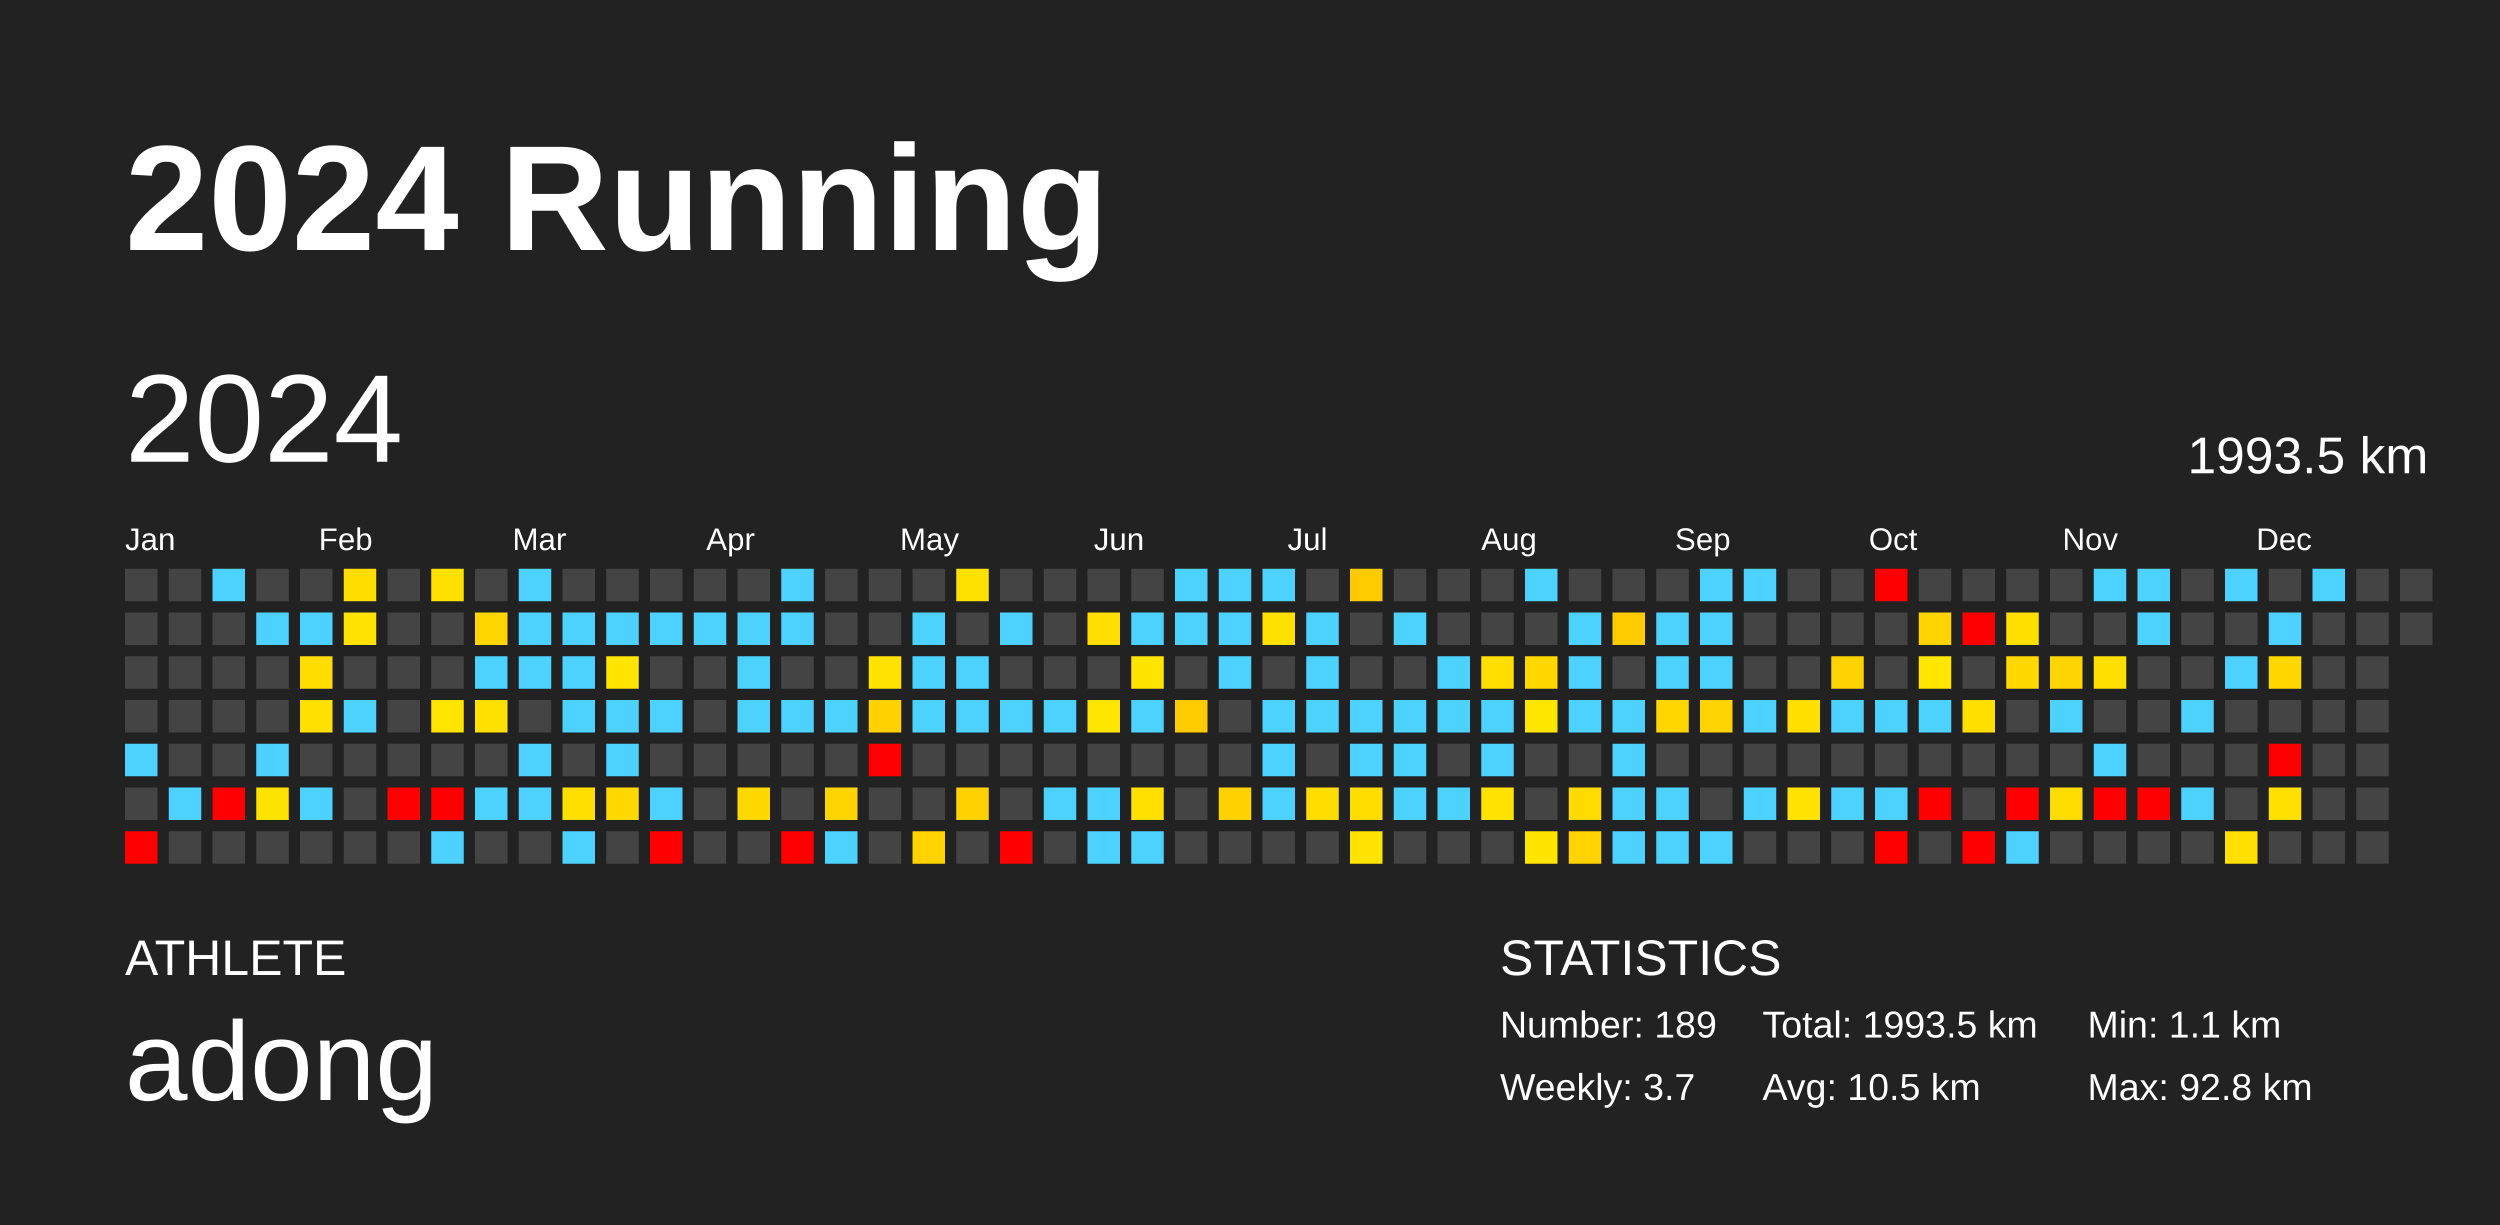
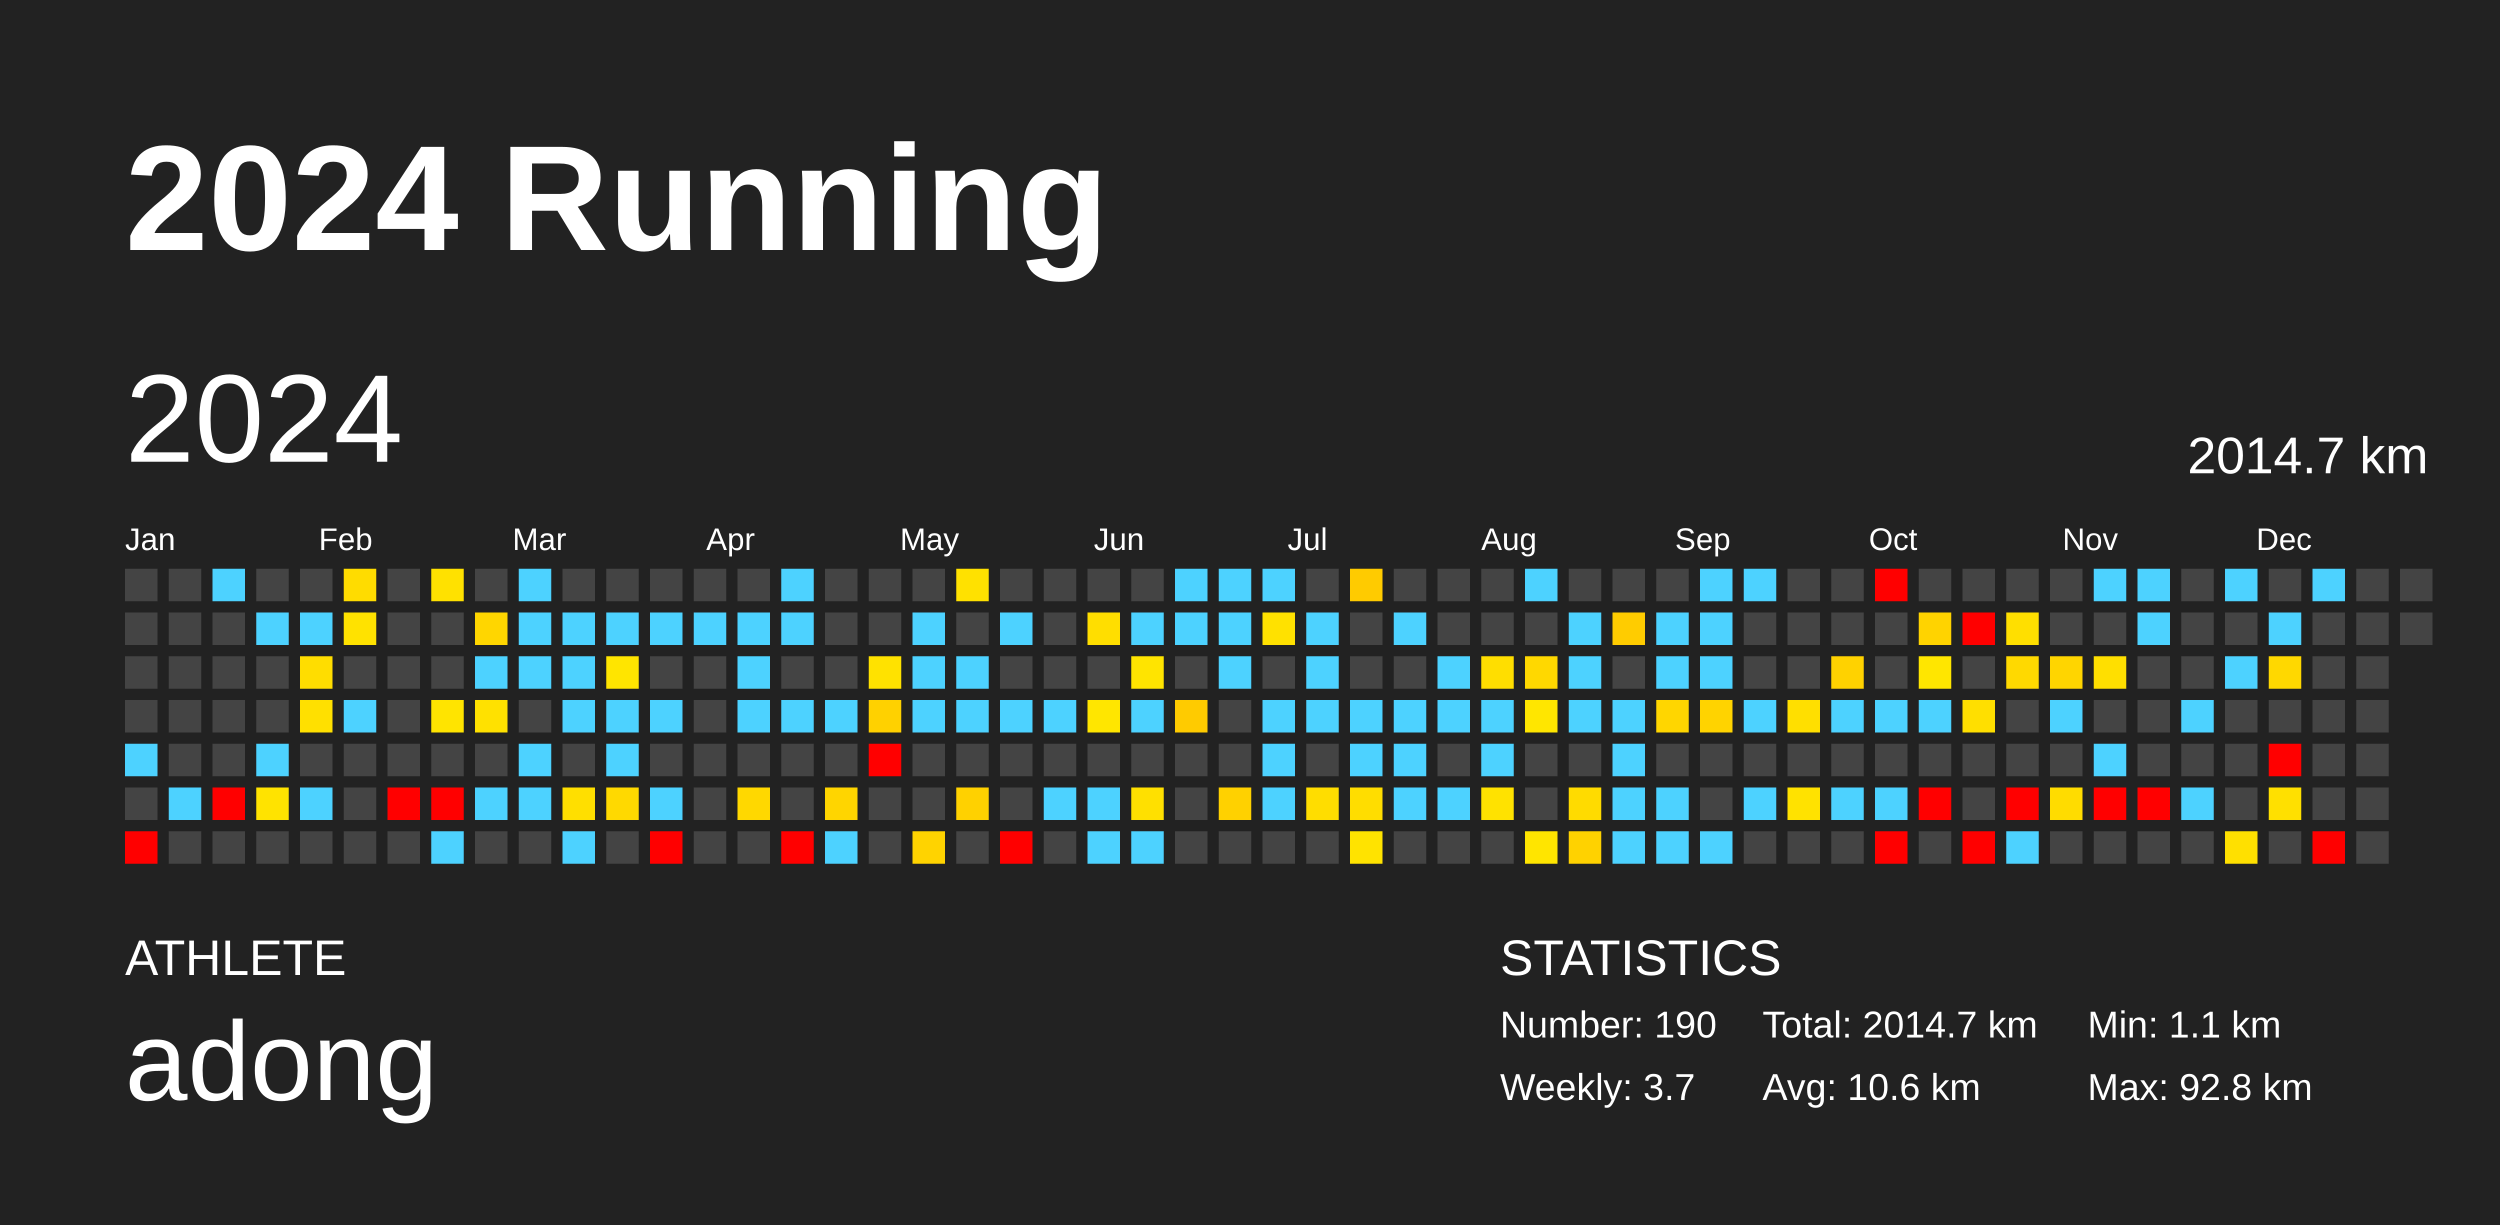
<svg xmlns="http://www.w3.org/2000/svg" baseProfile="full" height="98mm" version="1.1" viewBox="0,0,200,98" width="200mm">
  <defs />
  <rect fill="#222222" height="98" width="200" x="0" y="0" />
  <text fill="#FFFFFF" style="font-size:12px; font-family:Arial; font-weight:bold;" x="10" y="20">2024 Running</text>
  <text fill="#FFFFFF" style="font-size:4px; font-family:Arial" x="10" y="78">ATHLETE</text>
  <text fill="#FFFFFF" style="font-size:9px; font-family:Arial" x="10" y="88">adong</text>
  <text fill="#FFFFFF" style="font-size:4px; font-family:Arial" x="120" y="78">STATISTICS</text>
-   <text fill="#FFFFFF" style="font-size:3px; font-family:Arial" x="120" y="83">Number: 189</text>
+   <text fill="#FFFFFF" style="font-size:3px; font-family:Arial" x="120" y="83">Number: 190</text>
  <text fill="#FFFFFF" style="font-size:3px; font-family:Arial" x="120" y="88">Weekly: 3.7</text>
-   <text fill="#FFFFFF" style="font-size:3px; font-family:Arial" x="141" y="83">Total: 1993.5 km</text>
-   <text fill="#FFFFFF" style="font-size:3px; font-family:Arial" x="141" y="88">Avg: 10.5 km</text>
+   <text fill="#FFFFFF" style="font-size:3px; font-family:Arial" x="141" y="83">Total: 2014.7 km</text>
+   <text fill="#FFFFFF" style="font-size:3px; font-family:Arial" x="141" y="88">Avg: 10.6 km</text>
  <text fill="#FFFFFF" style="font-size:3px; font-family:Arial" x="167" y="83">Min: 1.1 km</text>
  <text fill="#FFFFFF" style="font-size:3px; font-family:Arial" x="167" y="88">Max: 92.8 km</text>
  <text dominant-baseline="hanging" fill="#FFFFFF" style="font-size:10.0px; font-family:Arial;" x="10" y="30">2024</text>
-   <text dominant-baseline="hanging" fill="#FFFFFF" style="font-size:4.125px; font-family:Arial;" x="175" y="35">1993.5 km</text>
+   <text dominant-baseline="hanging" fill="#FFFFFF" style="font-size:4.125px; font-family:Arial;" x="175" y="35">2014.7 km</text>
  <text fill="#FFFFFF" style="font-size:2.5px; font-family:Arial" x="10.0" y="44">Jan</text>
  <text fill="#FFFFFF" style="font-size:2.5px; font-family:Arial" x="25.5" y="44">Feb</text>
  <text fill="#FFFFFF" style="font-size:2.5px; font-family:Arial" x="41.0" y="44">Mar</text>
  <text fill="#FFFFFF" style="font-size:2.5px; font-family:Arial" x="56.5" y="44">Apr</text>
  <text fill="#FFFFFF" style="font-size:2.5px; font-family:Arial" x="72.0" y="44">May</text>
  <text fill="#FFFFFF" style="font-size:2.5px; font-family:Arial" x="87.5" y="44">Jun</text>
  <text fill="#FFFFFF" style="font-size:2.5px; font-family:Arial" x="103.0" y="44">Jul</text>
  <text fill="#FFFFFF" style="font-size:2.5px; font-family:Arial" x="118.5" y="44">Aug</text>
  <text fill="#FFFFFF" style="font-size:2.5px; font-family:Arial" x="134.0" y="44">Sep</text>
  <text fill="#FFFFFF" style="font-size:2.5px; font-family:Arial" x="149.5" y="44">Oct</text>
  <text fill="#FFFFFF" style="font-size:2.5px; font-family:Arial" x="165.0" y="44">Nov</text>
  <text fill="#FFFFFF" style="font-size:2.5px; font-family:Arial" x="180.5" y="44">Dec</text>
  <rect fill="#444444" height="2.6" width="2.6" x="10.0" y="45.5" />
  <rect fill="#444444" height="2.6" width="2.6" x="10.0" y="49.0" />
  <rect fill="#444444" height="2.6" width="2.6" x="10.0" y="52.5" />
  <rect fill="#444444" height="2.6" width="2.6" x="10.0" y="56.0" />
  <rect fill="#4dd2ff" height="2.6" width="2.6" x="10.0" y="59.5" />
  <rect fill="#444444" height="2.6" width="2.6" x="10.0" y="63.0" />
  <rect fill="red" height="2.6" width="2.6" x="10.0" y="66.5" />
  <rect fill="#444444" height="2.6" width="2.6" x="13.5" y="45.5" />
  <rect fill="#444444" height="2.6" width="2.6" x="13.5" y="49.0" />
  <rect fill="#444444" height="2.6" width="2.6" x="13.5" y="52.5" />
  <rect fill="#444444" height="2.6" width="2.6" x="13.5" y="56.0" />
  <rect fill="#444444" height="2.6" width="2.6" x="13.5" y="59.5" />
  <rect fill="#4dd2ff" height="2.6" width="2.6" x="13.5" y="63.0" />
  <rect fill="#444444" height="2.6" width="2.6" x="13.5" y="66.5" />
  <rect fill="#4dd2ff" height="2.6" width="2.6" x="17.0" y="45.5" />
  <rect fill="#444444" height="2.6" width="2.6" x="17.0" y="49.0" />
  <rect fill="#444444" height="2.6" width="2.6" x="17.0" y="52.5" />
  <rect fill="#444444" height="2.6" width="2.6" x="17.0" y="56.0" />
  <rect fill="#444444" height="2.6" width="2.6" x="17.0" y="59.5" />
  <rect fill="red" height="2.6" width="2.6" x="17.0" y="63.0" />
  <rect fill="#444444" height="2.6" width="2.6" x="17.0" y="66.5" />
  <rect fill="#444444" height="2.6" width="2.6" x="20.5" y="45.5" />
  <rect fill="#4dd2ff" height="2.6" width="2.6" x="20.5" y="49.0" />
  <rect fill="#444444" height="2.6" width="2.6" x="20.5" y="52.5" />
  <rect fill="#444444" height="2.6" width="2.6" x="20.5" y="56.0" />
  <rect fill="#4dd2ff" height="2.6" width="2.6" x="20.5" y="59.5" />
  <rect fill="#ffe300" height="2.6" width="2.6" x="20.5" y="63.0" />
  <rect fill="#444444" height="2.6" width="2.6" x="20.5" y="66.5" />
  <rect fill="#444444" height="2.6" width="2.6" x="24.0" y="45.5" />
  <rect fill="#4dd2ff" height="2.6" width="2.6" x="24.0" y="49.0" />
  <rect fill="#ffdd00" height="2.6" width="2.6" x="24.0" y="52.5" />
  <rect fill="#ffe000" height="2.6" width="2.6" x="24.0" y="56.0" />
  <rect fill="#444444" height="2.6" width="2.6" x="24.0" y="59.5" />
  <rect fill="#4dd2ff" height="2.6" width="2.6" x="24.0" y="63.0" />
  <rect fill="#444444" height="2.6" width="2.6" x="24.0" y="66.5" />
  <rect fill="#ffdc00" height="2.6" width="2.6" x="27.5" y="45.5" />
  <rect fill="#ffe200" height="2.6" width="2.6" x="27.5" y="49.0" />
  <rect fill="#444444" height="2.6" width="2.6" x="27.5" y="52.5" />
  <rect fill="#4dd2ff" height="2.6" width="2.6" x="27.5" y="56.0" />
  <rect fill="#444444" height="2.6" width="2.6" x="27.5" y="59.5" />
  <rect fill="#444444" height="2.6" width="2.6" x="27.5" y="63.0" />
  <rect fill="#444444" height="2.6" width="2.6" x="27.5" y="66.5" />
  <rect fill="#444444" height="2.6" width="2.6" x="31.0" y="45.5" />
  <rect fill="#444444" height="2.6" width="2.6" x="31.0" y="49.0" />
  <rect fill="#444444" height="2.6" width="2.6" x="31.0" y="52.5" />
  <rect fill="#444444" height="2.6" width="2.6" x="31.0" y="56.0" />
  <rect fill="#444444" height="2.6" width="2.6" x="31.0" y="59.5" />
  <rect fill="red" height="2.6" width="2.6" x="31.0" y="63.0" />
  <rect fill="#444444" height="2.6" width="2.6" x="31.0" y="66.5" />
  <rect fill="#ffe100" height="2.6" width="2.6" x="34.5" y="45.5" />
  <rect fill="#444444" height="2.6" width="2.6" x="34.5" y="49.0" />
  <rect fill="#444444" height="2.6" width="2.6" x="34.5" y="52.5" />
  <rect fill="#ffe400" height="2.6" width="2.6" x="34.5" y="56.0" />
  <rect fill="#444444" height="2.6" width="2.6" x="34.5" y="59.5" />
  <rect fill="red" height="2.6" width="2.6" x="34.5" y="63.0" />
  <rect fill="#4dd2ff" height="2.6" width="2.6" x="34.5" y="66.5" />
  <rect fill="#444444" height="2.6" width="2.6" x="38.0" y="45.5" />
  <rect fill="#ffd600" height="2.6" width="2.6" x="38.0" y="49.0" />
  <rect fill="#4dd2ff" height="2.6" width="2.6" x="38.0" y="52.5" />
  <rect fill="#ffe100" height="2.6" width="2.6" x="38.0" y="56.0" />
  <rect fill="#444444" height="2.6" width="2.6" x="38.0" y="59.5" />
  <rect fill="#4dd2ff" height="2.6" width="2.6" x="38.0" y="63.0" />
  <rect fill="#444444" height="2.6" width="2.6" x="38.0" y="66.5" />
  <rect fill="#4dd2ff" height="2.6" width="2.6" x="41.5" y="45.5" />
  <rect fill="#4dd2ff" height="2.6" width="2.6" x="41.5" y="49.0" />
  <rect fill="#4dd2ff" height="2.6" width="2.6" x="41.5" y="52.5" />
  <rect fill="#444444" height="2.6" width="2.6" x="41.5" y="56.0" />
  <rect fill="#4dd2ff" height="2.6" width="2.6" x="41.5" y="59.5" />
  <rect fill="#4dd2ff" height="2.6" width="2.6" x="41.5" y="63.0" />
  <rect fill="#444444" height="2.6" width="2.6" x="41.5" y="66.5" />
  <rect fill="#444444" height="2.6" width="2.6" x="45.0" y="45.5" />
  <rect fill="#4dd2ff" height="2.6" width="2.6" x="45.0" y="49.0" />
  <rect fill="#4dd2ff" height="2.6" width="2.6" x="45.0" y="52.5" />
  <rect fill="#4dd2ff" height="2.6" width="2.6" x="45.0" y="56.0" />
  <rect fill="#444444" height="2.6" width="2.6" x="45.0" y="59.5" />
  <rect fill="#ffdf00" height="2.6" width="2.6" x="45.0" y="63.0" />
  <rect fill="#4dd2ff" height="2.6" width="2.6" x="45.0" y="66.5" />
  <rect fill="#444444" height="2.6" width="2.6" x="48.5" y="45.5" />
  <rect fill="#4dd2ff" height="2.6" width="2.6" x="48.5" y="49.0" />
  <rect fill="#ffe500" height="2.6" width="2.6" x="48.5" y="52.5" />
  <rect fill="#4dd2ff" height="2.6" width="2.6" x="48.5" y="56.0" />
  <rect fill="#4dd2ff" height="2.6" width="2.6" x="48.5" y="59.5" />
  <rect fill="#ffd900" height="2.6" width="2.6" x="48.5" y="63.0" />
  <rect fill="#444444" height="2.6" width="2.6" x="48.5" y="66.5" />
  <rect fill="#444444" height="2.6" width="2.6" x="52.0" y="45.5" />
  <rect fill="#4dd2ff" height="2.6" width="2.6" x="52.0" y="49.0" />
  <rect fill="#444444" height="2.6" width="2.6" x="52.0" y="52.5" />
  <rect fill="#4dd2ff" height="2.6" width="2.6" x="52.0" y="56.0" />
  <rect fill="#444444" height="2.6" width="2.6" x="52.0" y="59.5" />
  <rect fill="#4dd2ff" height="2.6" width="2.6" x="52.0" y="63.0" />
  <rect fill="red" height="2.6" width="2.6" x="52.0" y="66.5" />
  <rect fill="#444444" height="2.6" width="2.6" x="55.5" y="45.5" />
  <rect fill="#4dd2ff" height="2.6" width="2.6" x="55.5" y="49.0" />
  <rect fill="#444444" height="2.6" width="2.6" x="55.5" y="52.5" />
  <rect fill="#444444" height="2.6" width="2.6" x="55.5" y="56.0" />
  <rect fill="#444444" height="2.6" width="2.6" x="55.5" y="59.5" />
  <rect fill="#444444" height="2.6" width="2.6" x="55.5" y="63.0" />
  <rect fill="#444444" height="2.6" width="2.6" x="55.5" y="66.5" />
  <rect fill="#444444" height="2.6" width="2.6" x="59.0" y="45.5" />
  <rect fill="#4dd2ff" height="2.6" width="2.6" x="59.0" y="49.0" />
  <rect fill="#4dd2ff" height="2.6" width="2.6" x="59.0" y="52.5" />
  <rect fill="#4dd2ff" height="2.6" width="2.6" x="59.0" y="56.0" />
  <rect fill="#444444" height="2.6" width="2.6" x="59.0" y="59.5" />
  <rect fill="#ffd800" height="2.6" width="2.6" x="59.0" y="63.0" />
  <rect fill="#444444" height="2.6" width="2.6" x="59.0" y="66.5" />
  <rect fill="#4dd2ff" height="2.6" width="2.6" x="62.5" y="45.5" />
  <rect fill="#4dd2ff" height="2.6" width="2.6" x="62.5" y="49.0" />
  <rect fill="#444444" height="2.6" width="2.6" x="62.5" y="52.5" />
  <rect fill="#4dd2ff" height="2.6" width="2.6" x="62.5" y="56.0" />
  <rect fill="#444444" height="2.6" width="2.6" x="62.5" y="59.5" />
  <rect fill="#444444" height="2.6" width="2.6" x="62.5" y="63.0" />
  <rect fill="red" height="2.6" width="2.6" x="62.5" y="66.5" />
  <rect fill="#444444" height="2.6" width="2.6" x="66.0" y="45.5" />
  <rect fill="#444444" height="2.6" width="2.6" x="66.0" y="49.0" />
  <rect fill="#444444" height="2.6" width="2.6" x="66.0" y="52.5" />
  <rect fill="#4dd2ff" height="2.6" width="2.6" x="66.0" y="56.0" />
  <rect fill="#444444" height="2.6" width="2.6" x="66.0" y="59.5" />
  <rect fill="#ffd500" height="2.6" width="2.6" x="66.0" y="63.0" />
  <rect fill="#4dd2ff" height="2.6" width="2.6" x="66.0" y="66.5" />
  <rect fill="#444444" height="2.6" width="2.6" x="69.5" y="45.5" />
  <rect fill="#444444" height="2.6" width="2.6" x="69.5" y="49.0" />
  <rect fill="#ffe200" height="2.6" width="2.6" x="69.5" y="52.5" />
  <rect fill="#ffd100" height="2.6" width="2.6" x="69.5" y="56.0" />
  <rect fill="red" height="2.6" width="2.6" x="69.5" y="59.5" />
  <rect fill="#444444" height="2.6" width="2.6" x="69.5" y="63.0" />
  <rect fill="#444444" height="2.6" width="2.6" x="69.5" y="66.5" />
  <rect fill="#444444" height="2.6" width="2.6" x="73.0" y="45.5" />
  <rect fill="#4dd2ff" height="2.6" width="2.6" x="73.0" y="49.0" />
  <rect fill="#4dd2ff" height="2.6" width="2.6" x="73.0" y="52.5" />
  <rect fill="#4dd2ff" height="2.6" width="2.6" x="73.0" y="56.0" />
  <rect fill="#444444" height="2.6" width="2.6" x="73.0" y="59.5" />
  <rect fill="#444444" height="2.6" width="2.6" x="73.0" y="63.0" />
  <rect fill="#ffd300" height="2.6" width="2.6" x="73.0" y="66.5" />
  <rect fill="#ffe100" height="2.6" width="2.6" x="76.5" y="45.5" />
  <rect fill="#444444" height="2.6" width="2.6" x="76.5" y="49.0" />
  <rect fill="#4dd2ff" height="2.6" width="2.6" x="76.5" y="52.5" />
  <rect fill="#4dd2ff" height="2.6" width="2.6" x="76.5" y="56.0" />
  <rect fill="#444444" height="2.6" width="2.6" x="76.5" y="59.5" />
  <rect fill="#ffd100" height="2.6" width="2.6" x="76.5" y="63.0" />
  <rect fill="#444444" height="2.6" width="2.6" x="76.5" y="66.5" />
  <rect fill="#444444" height="2.6" width="2.6" x="80.0" y="45.5" />
  <rect fill="#4dd2ff" height="2.6" width="2.6" x="80.0" y="49.0" />
  <rect fill="#444444" height="2.6" width="2.6" x="80.0" y="52.5" />
  <rect fill="#4dd2ff" height="2.6" width="2.6" x="80.0" y="56.0" />
  <rect fill="#444444" height="2.6" width="2.6" x="80.0" y="59.5" />
  <rect fill="#444444" height="2.6" width="2.6" x="80.0" y="63.0" />
  <rect fill="red" height="2.6" width="2.6" x="80.0" y="66.5" />
  <rect fill="#444444" height="2.6" width="2.6" x="83.5" y="45.5" />
  <rect fill="#444444" height="2.6" width="2.6" x="83.5" y="49.0" />
  <rect fill="#444444" height="2.6" width="2.6" x="83.5" y="52.5" />
  <rect fill="#4dd2ff" height="2.6" width="2.6" x="83.5" y="56.0" />
  <rect fill="#444444" height="2.6" width="2.6" x="83.5" y="59.5" />
  <rect fill="#4dd2ff" height="2.6" width="2.6" x="83.5" y="63.0" />
  <rect fill="#444444" height="2.6" width="2.6" x="83.5" y="66.5" />
  <rect fill="#444444" height="2.6" width="2.6" x="87.0" y="45.5" />
  <rect fill="#ffde00" height="2.6" width="2.6" x="87.0" y="49.0" />
  <rect fill="#444444" height="2.6" width="2.6" x="87.0" y="52.5" />
  <rect fill="#ffe600" height="2.6" width="2.6" x="87.0" y="56.0" />
  <rect fill="#444444" height="2.6" width="2.6" x="87.0" y="59.5" />
  <rect fill="#4dd2ff" height="2.6" width="2.6" x="87.0" y="63.0" />
  <rect fill="#4dd2ff" height="2.6" width="2.6" x="87.0" y="66.5" />
  <rect fill="#444444" height="2.6" width="2.6" x="90.5" y="45.5" />
  <rect fill="#4dd2ff" height="2.6" width="2.6" x="90.5" y="49.0" />
  <rect fill="#ffe400" height="2.6" width="2.6" x="90.5" y="52.5" />
  <rect fill="#4dd2ff" height="2.6" width="2.6" x="90.5" y="56.0" />
  <rect fill="#444444" height="2.6" width="2.6" x="90.5" y="59.5" />
  <rect fill="#ffe000" height="2.6" width="2.6" x="90.5" y="63.0" />
  <rect fill="#4dd2ff" height="2.6" width="2.6" x="90.5" y="66.5" />
  <rect fill="#4dd2ff" height="2.6" width="2.6" x="94.0" y="45.5" />
  <rect fill="#4dd2ff" height="2.6" width="2.6" x="94.0" y="49.0" />
  <rect fill="#444444" height="2.6" width="2.6" x="94.0" y="52.5" />
  <rect fill="#ffcb00" height="2.6" width="2.6" x="94.0" y="56.0" />
  <rect fill="#444444" height="2.6" width="2.6" x="94.0" y="59.5" />
  <rect fill="#444444" height="2.6" width="2.6" x="94.0" y="63.0" />
  <rect fill="#444444" height="2.6" width="2.6" x="94.0" y="66.5" />
  <rect fill="#4dd2ff" height="2.6" width="2.6" x="97.5" y="45.5" />
  <rect fill="#4dd2ff" height="2.6" width="2.6" x="97.5" y="49.0" />
  <rect fill="#4dd2ff" height="2.6" width="2.6" x="97.5" y="52.5" />
  <rect fill="#444444" height="2.6" width="2.6" x="97.5" y="56.0" />
  <rect fill="#444444" height="2.6" width="2.6" x="97.5" y="59.5" />
  <rect fill="#ffd100" height="2.6" width="2.6" x="97.5" y="63.0" />
  <rect fill="#444444" height="2.6" width="2.6" x="97.5" y="66.5" />
  <rect fill="#4dd2ff" height="2.6" width="2.6" x="101.0" y="45.5" />
  <rect fill="#ffe100" height="2.6" width="2.6" x="101.0" y="49.0" />
  <rect fill="#444444" height="2.6" width="2.6" x="101.0" y="52.5" />
  <rect fill="#4dd2ff" height="2.6" width="2.6" x="101.0" y="56.0" />
  <rect fill="#4dd2ff" height="2.6" width="2.6" x="101.0" y="59.5" />
  <rect fill="#4dd2ff" height="2.6" width="2.6" x="101.0" y="63.0" />
  <rect fill="#444444" height="2.6" width="2.6" x="101.0" y="66.5" />
  <rect fill="#444444" height="2.6" width="2.6" x="104.5" y="45.5" />
  <rect fill="#4dd2ff" height="2.6" width="2.6" x="104.5" y="49.0" />
  <rect fill="#4dd2ff" height="2.6" width="2.6" x="104.5" y="52.5" />
  <rect fill="#4dd2ff" height="2.6" width="2.6" x="104.5" y="56.0" />
  <rect fill="#444444" height="2.6" width="2.6" x="104.5" y="59.5" />
  <rect fill="#ffdd00" height="2.6" width="2.6" x="104.5" y="63.0" />
  <rect fill="#444444" height="2.6" width="2.6" x="104.5" y="66.5" />
  <rect fill="#ffcb00" height="2.6" width="2.6" x="108.0" y="45.5" />
  <rect fill="#444444" height="2.6" width="2.6" x="108.0" y="49.0" />
  <rect fill="#444444" height="2.6" width="2.6" x="108.0" y="52.5" />
  <rect fill="#4dd2ff" height="2.6" width="2.6" x="108.0" y="56.0" />
  <rect fill="#4dd2ff" height="2.6" width="2.6" x="108.0" y="59.5" />
  <rect fill="#ffdd00" height="2.6" width="2.6" x="108.0" y="63.0" />
  <rect fill="#ffe300" height="2.6" width="2.6" x="108.0" y="66.5" />
  <rect fill="#444444" height="2.6" width="2.6" x="111.5" y="45.5" />
  <rect fill="#4dd2ff" height="2.6" width="2.6" x="111.5" y="49.0" />
  <rect fill="#444444" height="2.6" width="2.6" x="111.5" y="52.5" />
  <rect fill="#4dd2ff" height="2.6" width="2.6" x="111.5" y="56.0" />
  <rect fill="#4dd2ff" height="2.6" width="2.6" x="111.5" y="59.5" />
  <rect fill="#4dd2ff" height="2.6" width="2.6" x="111.5" y="63.0" />
  <rect fill="#444444" height="2.6" width="2.6" x="111.5" y="66.5" />
  <rect fill="#444444" height="2.6" width="2.6" x="115.0" y="45.5" />
  <rect fill="#444444" height="2.6" width="2.6" x="115.0" y="49.0" />
  <rect fill="#4dd2ff" height="2.6" width="2.6" x="115.0" y="52.5" />
  <rect fill="#4dd2ff" height="2.6" width="2.6" x="115.0" y="56.0" />
  <rect fill="#444444" height="2.6" width="2.6" x="115.0" y="59.5" />
  <rect fill="#4dd2ff" height="2.6" width="2.6" x="115.0" y="63.0" />
  <rect fill="#444444" height="2.6" width="2.6" x="115.0" y="66.5" />
  <rect fill="#444444" height="2.6" width="2.6" x="118.5" y="45.5" />
  <rect fill="#444444" height="2.6" width="2.6" x="118.5" y="49.0" />
  <rect fill="#ffde00" height="2.6" width="2.6" x="118.5" y="52.5" />
  <rect fill="#4dd2ff" height="2.6" width="2.6" x="118.5" y="56.0" />
  <rect fill="#4dd2ff" height="2.6" width="2.6" x="118.5" y="59.5" />
  <rect fill="#ffe200" height="2.6" width="2.6" x="118.5" y="63.0" />
  <rect fill="#444444" height="2.6" width="2.6" x="118.5" y="66.5" />
  <rect fill="#4dd2ff" height="2.6" width="2.6" x="122.0" y="45.5" />
  <rect fill="#444444" height="2.6" width="2.6" x="122.0" y="49.0" />
  <rect fill="#ffd800" height="2.6" width="2.6" x="122.0" y="52.5" />
  <rect fill="#ffe600" height="2.6" width="2.6" x="122.0" y="56.0" />
  <rect fill="#444444" height="2.6" width="2.6" x="122.0" y="59.5" />
  <rect fill="#444444" height="2.6" width="2.6" x="122.0" y="63.0" />
  <rect fill="#ffe500" height="2.6" width="2.6" x="122.0" y="66.5" />
  <rect fill="#444444" height="2.6" width="2.6" x="125.5" y="45.5" />
  <rect fill="#4dd2ff" height="2.6" width="2.6" x="125.5" y="49.0" />
  <rect fill="#4dd2ff" height="2.6" width="2.6" x="125.5" y="52.5" />
  <rect fill="#4dd2ff" height="2.6" width="2.6" x="125.5" y="56.0" />
  <rect fill="#444444" height="2.6" width="2.6" x="125.5" y="59.5" />
  <rect fill="#ffdb00" height="2.6" width="2.6" x="125.5" y="63.0" />
  <rect fill="#ffd200" height="2.6" width="2.6" x="125.5" y="66.5" />
  <rect fill="#444444" height="2.6" width="2.6" x="129.0" y="45.5" />
  <rect fill="#ffcc00" height="2.6" width="2.6" x="129.0" y="49.0" />
  <rect fill="#444444" height="2.6" width="2.6" x="129.0" y="52.5" />
  <rect fill="#4dd2ff" height="2.6" width="2.6" x="129.0" y="56.0" />
  <rect fill="#4dd2ff" height="2.6" width="2.6" x="129.0" y="59.5" />
  <rect fill="#4dd2ff" height="2.6" width="2.6" x="129.0" y="63.0" />
  <rect fill="#4dd2ff" height="2.6" width="2.6" x="129.0" y="66.5" />
  <rect fill="#444444" height="2.6" width="2.6" x="132.5" y="45.5" />
  <rect fill="#4dd2ff" height="2.6" width="2.6" x="132.5" y="49.0" />
  <rect fill="#4dd2ff" height="2.6" width="2.6" x="132.5" y="52.5" />
  <rect fill="#ffd600" height="2.6" width="2.6" x="132.5" y="56.0" />
  <rect fill="#444444" height="2.6" width="2.6" x="132.5" y="59.5" />
  <rect fill="#4dd2ff" height="2.6" width="2.6" x="132.5" y="63.0" />
  <rect fill="#4dd2ff" height="2.6" width="2.6" x="132.5" y="66.5" />
  <rect fill="#4dd2ff" height="2.6" width="2.6" x="136.0" y="45.5" />
  <rect fill="#4dd2ff" height="2.6" width="2.6" x="136.0" y="49.0" />
  <rect fill="#4dd2ff" height="2.6" width="2.6" x="136.0" y="52.5" />
  <rect fill="#ffd300" height="2.6" width="2.6" x="136.0" y="56.0" />
  <rect fill="#444444" height="2.6" width="2.6" x="136.0" y="59.5" />
  <rect fill="#444444" height="2.6" width="2.6" x="136.0" y="63.0" />
  <rect fill="#4dd2ff" height="2.6" width="2.6" x="136.0" y="66.5" />
  <rect fill="#4dd2ff" height="2.6" width="2.6" x="139.5" y="45.5" />
  <rect fill="#444444" height="2.6" width="2.6" x="139.5" y="49.0" />
  <rect fill="#444444" height="2.6" width="2.6" x="139.5" y="52.5" />
  <rect fill="#4dd2ff" height="2.6" width="2.6" x="139.5" y="56.0" />
  <rect fill="#444444" height="2.6" width="2.6" x="139.5" y="59.5" />
  <rect fill="#4dd2ff" height="2.6" width="2.6" x="139.5" y="63.0" />
  <rect fill="#444444" height="2.6" width="2.6" x="139.5" y="66.5" />
  <rect fill="#444444" height="2.6" width="2.6" x="143.0" y="45.5" />
  <rect fill="#444444" height="2.6" width="2.6" x="143.0" y="49.0" />
  <rect fill="#444444" height="2.6" width="2.6" x="143.0" y="52.5" />
  <rect fill="#ffdf00" height="2.6" width="2.6" x="143.0" y="56.0" />
  <rect fill="#444444" height="2.6" width="2.6" x="143.0" y="59.5" />
  <rect fill="#ffe200" height="2.6" width="2.6" x="143.0" y="63.0" />
  <rect fill="#444444" height="2.6" width="2.6" x="143.0" y="66.5" />
  <rect fill="#444444" height="2.6" width="2.6" x="146.5" y="45.5" />
  <rect fill="#444444" height="2.6" width="2.6" x="146.5" y="49.0" />
  <rect fill="#ffd200" height="2.6" width="2.6" x="146.5" y="52.5" />
  <rect fill="#4dd2ff" height="2.6" width="2.6" x="146.5" y="56.0" />
  <rect fill="#444444" height="2.6" width="2.6" x="146.5" y="59.5" />
  <rect fill="#4dd2ff" height="2.6" width="2.6" x="146.5" y="63.0" />
  <rect fill="#444444" height="2.6" width="2.6" x="146.5" y="66.5" />
  <rect fill="red" height="2.6" width="2.6" x="150.0" y="45.5" />
  <rect fill="#444444" height="2.6" width="2.6" x="150.0" y="49.0" />
  <rect fill="#444444" height="2.6" width="2.6" x="150.0" y="52.5" />
  <rect fill="#4dd2ff" height="2.6" width="2.6" x="150.0" y="56.0" />
  <rect fill="#444444" height="2.6" width="2.6" x="150.0" y="59.5" />
  <rect fill="#4dd2ff" height="2.6" width="2.6" x="150.0" y="63.0" />
  <rect fill="red" height="2.6" width="2.6" x="150.0" y="66.5" />
  <rect fill="#444444" height="2.6" width="2.6" x="153.5" y="45.5" />
  <rect fill="#ffd300" height="2.6" width="2.6" x="153.5" y="49.0" />
  <rect fill="#ffe600" height="2.6" width="2.6" x="153.5" y="52.5" />
  <rect fill="#4dd2ff" height="2.6" width="2.6" x="153.5" y="56.0" />
  <rect fill="#444444" height="2.6" width="2.6" x="153.5" y="59.5" />
  <rect fill="red" height="2.6" width="2.6" x="153.5" y="63.0" />
  <rect fill="#444444" height="2.6" width="2.6" x="153.5" y="66.5" />
  <rect fill="#444444" height="2.6" width="2.6" x="157.0" y="45.5" />
  <rect fill="red" height="2.6" width="2.6" x="157.0" y="49.0" />
  <rect fill="#444444" height="2.6" width="2.6" x="157.0" y="52.5" />
  <rect fill="#ffdf00" height="2.6" width="2.6" x="157.0" y="56.0" />
  <rect fill="#444444" height="2.6" width="2.6" x="157.0" y="59.5" />
  <rect fill="#444444" height="2.6" width="2.6" x="157.0" y="63.0" />
  <rect fill="red" height="2.6" width="2.6" x="157.0" y="66.5" />
  <rect fill="#444444" height="2.6" width="2.6" x="160.5" y="45.5" />
  <rect fill="#ffdf00" height="2.6" width="2.6" x="160.5" y="49.0" />
  <rect fill="#ffd900" height="2.6" width="2.6" x="160.5" y="52.5" />
  <rect fill="#444444" height="2.6" width="2.6" x="160.5" y="56.0" />
  <rect fill="#444444" height="2.6" width="2.6" x="160.5" y="59.5" />
  <rect fill="red" height="2.6" width="2.6" x="160.5" y="63.0" />
  <rect fill="#4dd2ff" height="2.6" width="2.6" x="160.5" y="66.5" />
  <rect fill="#444444" height="2.6" width="2.6" x="164.0" y="45.5" />
  <rect fill="#444444" height="2.6" width="2.6" x="164.0" y="49.0" />
  <rect fill="#ffd500" height="2.6" width="2.6" x="164.0" y="52.5" />
  <rect fill="#4dd2ff" height="2.6" width="2.6" x="164.0" y="56.0" />
  <rect fill="#444444" height="2.6" width="2.6" x="164.0" y="59.5" />
  <rect fill="#ffdc00" height="2.6" width="2.6" x="164.0" y="63.0" />
  <rect fill="#444444" height="2.6" width="2.6" x="164.0" y="66.5" />
  <rect fill="#4dd2ff" height="2.6" width="2.6" x="167.5" y="45.5" />
  <rect fill="#444444" height="2.6" width="2.6" x="167.5" y="49.0" />
  <rect fill="#ffdf00" height="2.6" width="2.6" x="167.5" y="52.5" />
  <rect fill="#444444" height="2.6" width="2.6" x="167.5" y="56.0" />
  <rect fill="#4dd2ff" height="2.6" width="2.6" x="167.5" y="59.5" />
  <rect fill="red" height="2.6" width="2.6" x="167.5" y="63.0" />
  <rect fill="#444444" height="2.6" width="2.6" x="167.5" y="66.5" />
  <rect fill="#4dd2ff" height="2.6" width="2.6" x="171.0" y="45.5" />
  <rect fill="#4dd2ff" height="2.6" width="2.6" x="171.0" y="49.0" />
  <rect fill="#444444" height="2.6" width="2.6" x="171.0" y="52.5" />
  <rect fill="#444444" height="2.6" width="2.6" x="171.0" y="56.0" />
  <rect fill="#444444" height="2.6" width="2.6" x="171.0" y="59.5" />
  <rect fill="red" height="2.6" width="2.6" x="171.0" y="63.0" />
  <rect fill="#444444" height="2.6" width="2.6" x="171.0" y="66.5" />
  <rect fill="#444444" height="2.6" width="2.6" x="174.5" y="45.5" />
  <rect fill="#444444" height="2.6" width="2.6" x="174.5" y="49.0" />
  <rect fill="#444444" height="2.6" width="2.6" x="174.5" y="52.5" />
  <rect fill="#4dd2ff" height="2.6" width="2.6" x="174.5" y="56.0" />
  <rect fill="#444444" height="2.6" width="2.6" x="174.5" y="59.5" />
  <rect fill="#4dd2ff" height="2.6" width="2.6" x="174.5" y="63.0" />
  <rect fill="#444444" height="2.6" width="2.6" x="174.5" y="66.5" />
  <rect fill="#4dd2ff" height="2.6" width="2.6" x="178.0" y="45.5" />
  <rect fill="#444444" height="2.6" width="2.6" x="178.0" y="49.0" />
  <rect fill="#4dd2ff" height="2.6" width="2.6" x="178.0" y="52.5" />
  <rect fill="#444444" height="2.6" width="2.6" x="178.0" y="56.0" />
  <rect fill="#444444" height="2.6" width="2.6" x="178.0" y="59.5" />
  <rect fill="#444444" height="2.6" width="2.6" x="178.0" y="63.0" />
  <rect fill="#ffe000" height="2.6" width="2.6" x="178.0" y="66.5" />
  <rect fill="#444444" height="2.6" width="2.6" x="181.5" y="45.5" />
  <rect fill="#4dd2ff" height="2.6" width="2.6" x="181.5" y="49.0" />
  <rect fill="#ffd800" height="2.6" width="2.6" x="181.5" y="52.5" />
  <rect fill="#444444" height="2.6" width="2.6" x="181.5" y="56.0" />
  <rect fill="red" height="2.6" width="2.6" x="181.5" y="59.5" />
  <rect fill="#ffe000" height="2.6" width="2.6" x="181.5" y="63.0" />
  <rect fill="#444444" height="2.6" width="2.6" x="181.5" y="66.5" />
  <rect fill="#4dd2ff" height="2.6" width="2.6" x="185.0" y="45.5" />
  <rect fill="#444444" height="2.6" width="2.6" x="185.0" y="49.0" />
  <rect fill="#444444" height="2.6" width="2.6" x="185.0" y="52.5" />
  <rect fill="#444444" height="2.6" width="2.6" x="185.0" y="56.0" />
  <rect fill="#444444" height="2.6" width="2.6" x="185.0" y="59.5" />
  <rect fill="#444444" height="2.6" width="2.6" x="185.0" y="63.0" />
-   <rect fill="#444444" height="2.6" width="2.6" x="185.0" y="66.5" />
+   <rect fill="red" height="2.6" width="2.6" x="185.0" y="66.5" />
  <rect fill="#444444" height="2.6" width="2.6" x="188.5" y="45.5" />
  <rect fill="#444444" height="2.6" width="2.6" x="188.5" y="49.0" />
  <rect fill="#444444" height="2.6" width="2.6" x="188.5" y="52.5" />
  <rect fill="#444444" height="2.6" width="2.6" x="188.5" y="56.0" />
  <rect fill="#444444" height="2.6" width="2.6" x="188.5" y="59.5" />
  <rect fill="#444444" height="2.6" width="2.6" x="188.5" y="63.0" />
  <rect fill="#444444" height="2.6" width="2.6" x="188.5" y="66.5" />
  <rect fill="#444444" height="2.6" width="2.6" x="192.0" y="45.5" />
  <rect fill="#444444" height="2.6" width="2.6" x="192.0" y="49.0" />
</svg>
